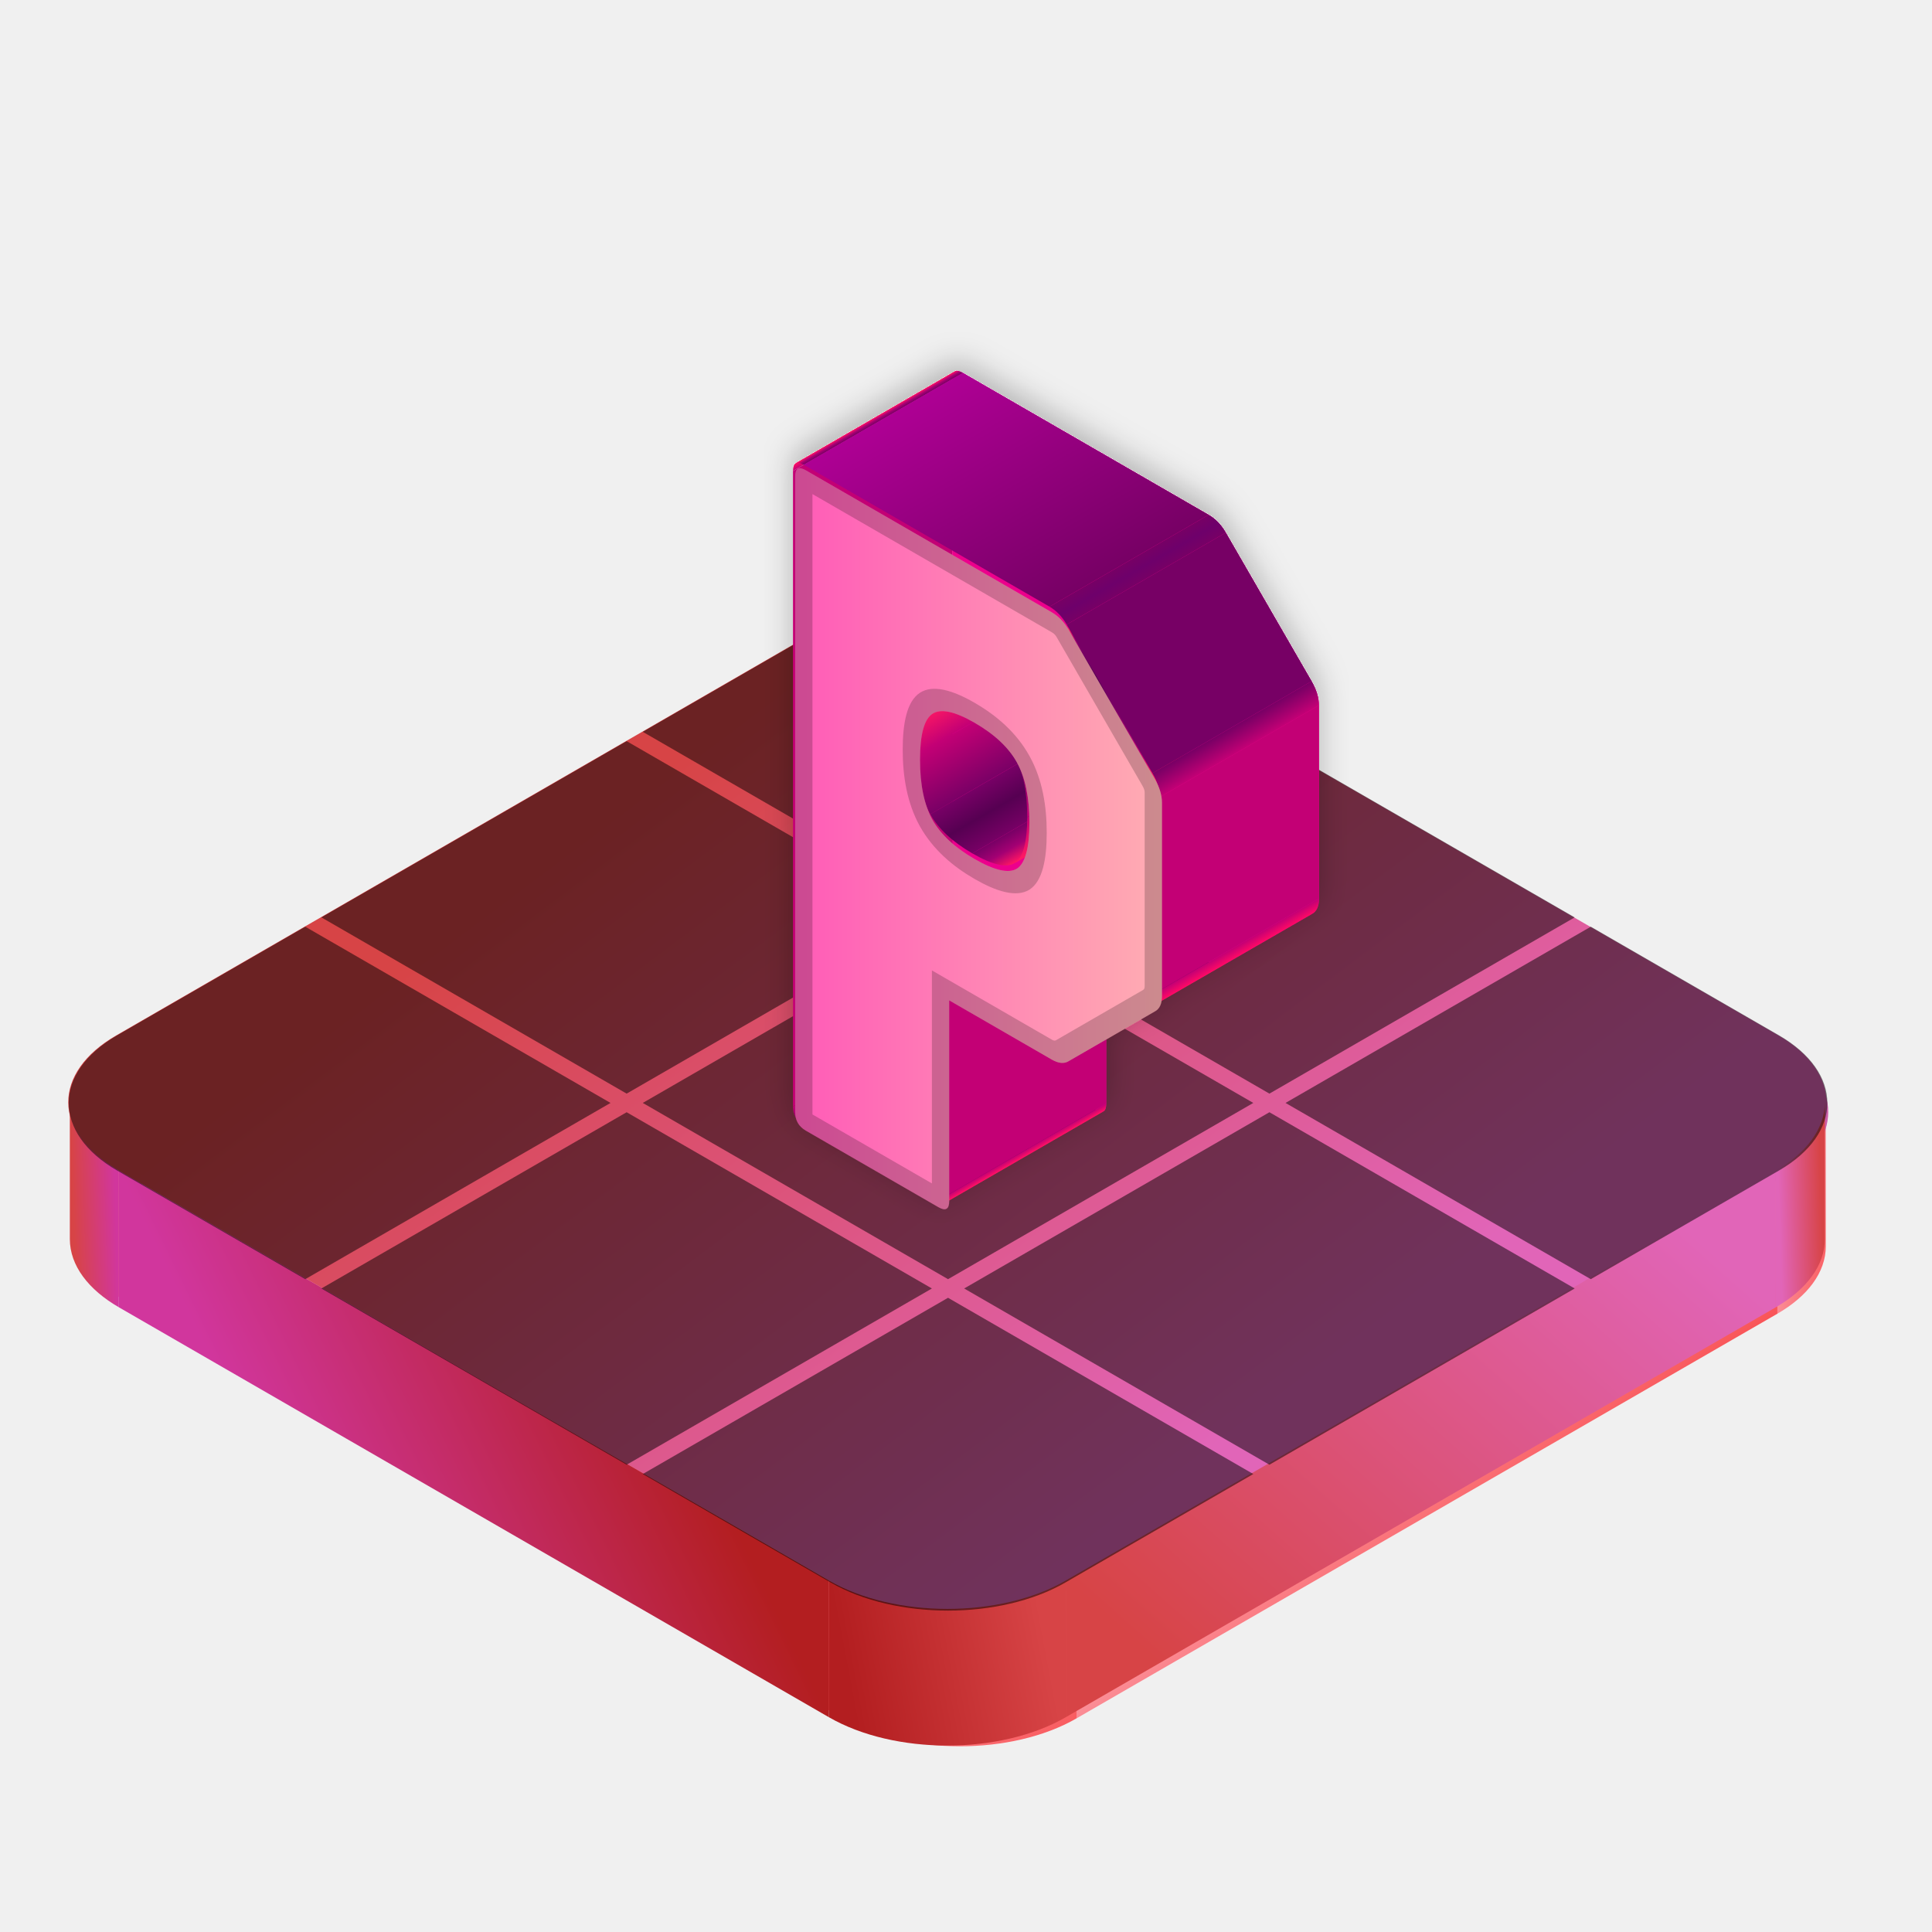
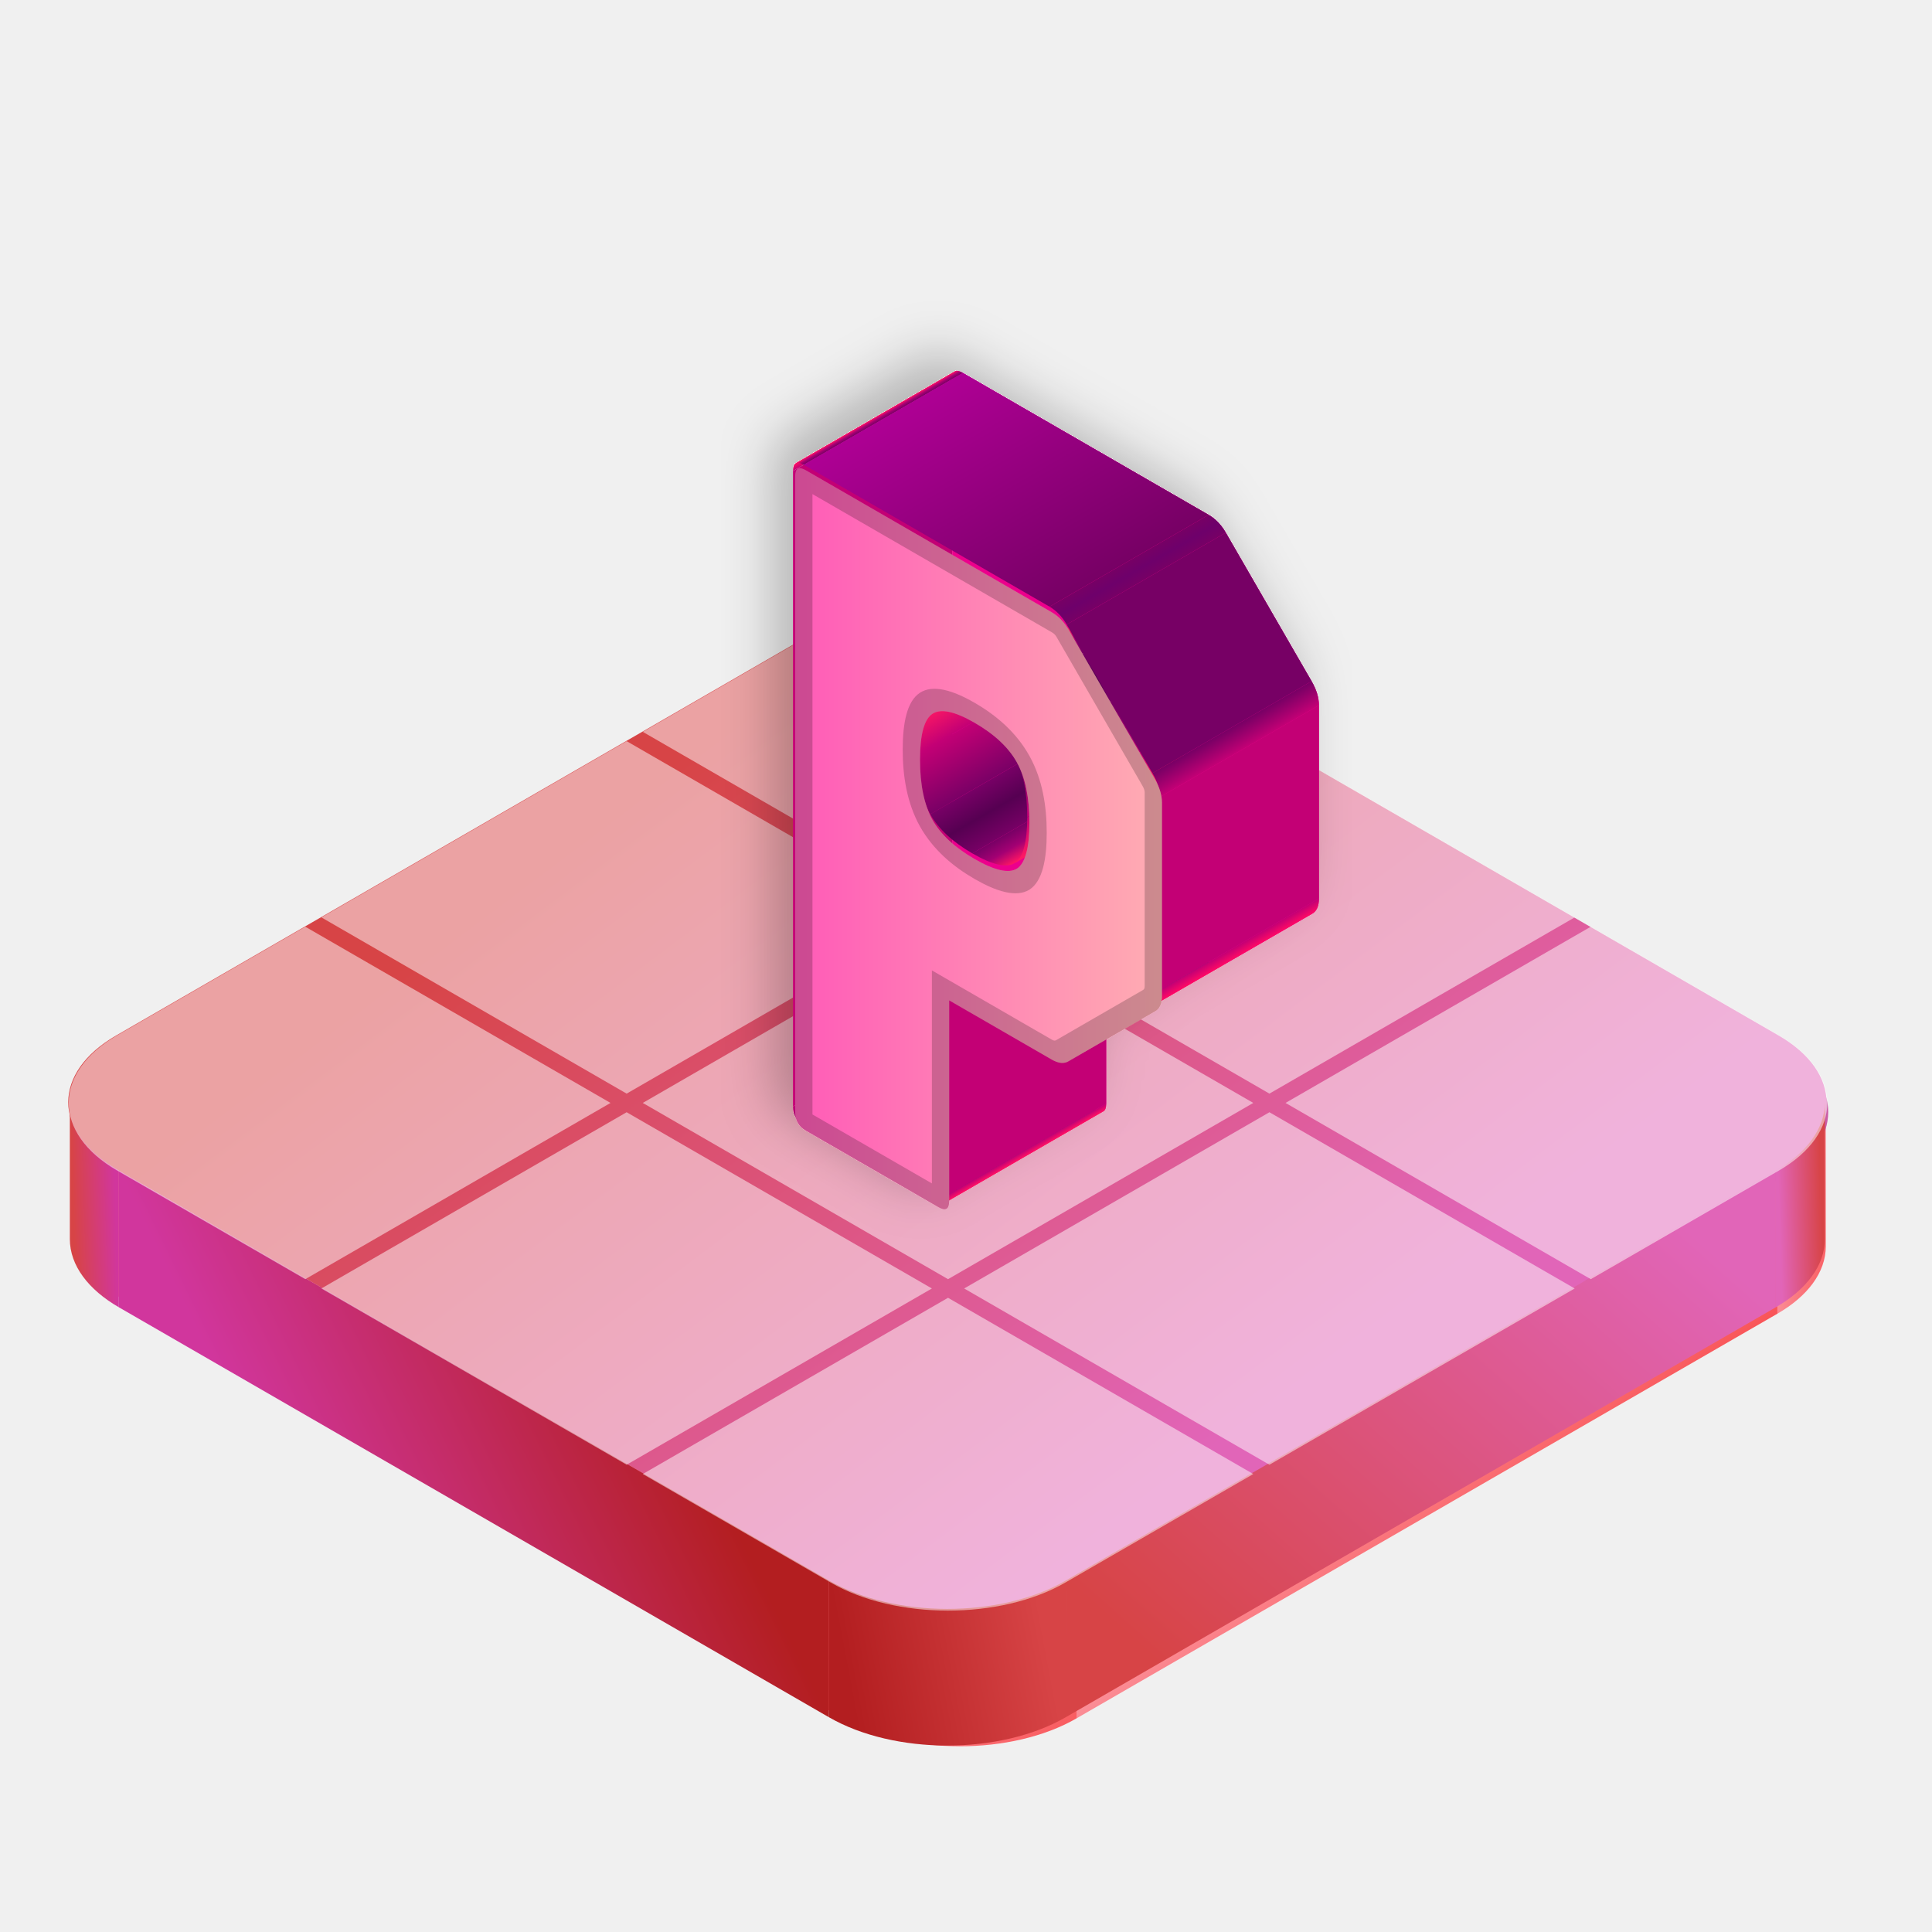
<svg xmlns="http://www.w3.org/2000/svg" width="198" height="198" viewBox="0 0 198 198" fill="none">
  <g clip-path="url(#clip0_2417_9397)">
    <rect width="110.591" height="110.591" rx="13.504" transform="matrix(0.866025 0.5 -0.866025 0.5 98.3535 58.603)" fill="url(#paint0_linear_2417_9397)" />
    <rect width="82.943" height="13.824" transform="matrix(0.866025 0.5 0 1 14.5508 120.81)" fill="url(#paint1_linear_2417_9397)" />
    <rect width="82.943" height="13.824" transform="matrix(0.866025 -0.5 0 1 110.326 162.282)" fill="url(#paint2_linear_2417_9397)" />
    <path d="M9.592 113.898C9.592 116.598 11.487 119.041 14.551 120.81V134.634C11.487 132.865 9.592 130.422 9.592 127.722V113.898Z" fill="url(#paint3_linear_2417_9397)" />
    <path d="M86.383 162.282C92.995 166.099 103.715 166.099 110.326 162.282V176.106C103.715 179.923 92.995 179.923 86.383 176.106V162.282Z" fill="url(#paint4_linear_2417_9397)" />
    <path d="M187.115 113.898C187.115 116.598 185.22 119.041 182.156 120.81V134.634C185.22 132.865 187.115 130.422 187.115 127.722V113.898Z" fill="url(#paint5_linear_2417_9397)" />
    <g clip-path="url(#clip1_2417_9397)">
      <rect width="110.727" height="110.727" rx="13.7" transform="matrix(0.866025 0.5 -0.866025 0.5 98.4219 58.603)" fill="url(#paint6_linear_2417_9397)" />
      <rect width="35.654" height="35.654" transform="matrix(0.866025 0.5 -0.866025 0.5 98.4219 58.603)" fill="black" fill-opacity="0.1" />
      <rect width="35.654" height="35.654" transform="matrix(0.866025 0.5 -0.866025 0.5 65.9141 77.3711)" fill="black" fill-opacity="0.1" />
      <rect width="35.654" height="35.654" transform="matrix(0.866025 0.5 -0.866025 0.5 65.9141 114.908)" fill="black" fill-opacity="0.1" />
      <rect width="35.654" height="35.654" transform="matrix(0.866025 0.5 -0.866025 0.5 130.93 77.3711)" fill="black" fill-opacity="0.1" />
      <rect width="35.654" height="35.654" transform="matrix(0.866025 0.5 -0.866025 0.5 130.93 114.908)" fill="black" fill-opacity="0.1" />
      <rect width="35.654" height="35.654" transform="matrix(0.866025 0.5 -0.866025 0.5 163.438 96.1396)" fill="black" fill-opacity="0.1" />
      <rect width="35.654" height="35.654" transform="matrix(0.866025 0.5 -0.866025 0.5 33.4062 96.1396)" fill="black" fill-opacity="0.1" />
      <rect width="35.654" height="35.654" transform="matrix(0.866025 0.5 -0.866025 0.5 98.4219 133.676)" fill="black" fill-opacity="0.1" />
      <rect width="35.654" height="35.654" transform="matrix(0.866025 0.5 -0.866025 0.5 98.4219 96.1396)" fill="black" fill-opacity="0.1" />
    </g>
    <rect width="112.05" height="112.05" rx="13.683" transform="matrix(0.866025 0.5 -0.866025 0.5 97.0898 56.9395)" fill="url(#paint7_linear_2417_9397)" />
    <rect width="84.038" height="14.006" transform="matrix(0.866025 0.5 0 1 12.1797 119.969)" fill="url(#paint8_linear_2417_9397)" />
    <rect width="84.038" height="14.006" transform="matrix(0.866025 -0.5 0 1 109.219 161.987)" fill="url(#paint9_linear_2417_9397)" />
    <path d="M7.156 112.965C7.156 115.7 9.076 118.176 12.181 119.968V133.974C9.076 132.182 7.156 129.706 7.156 126.971V112.965Z" fill="url(#paint10_linear_2417_9397)" />
    <path d="M84.959 161.987C91.658 165.855 102.519 165.855 109.219 161.987V175.993C102.519 179.861 91.658 179.861 84.959 175.993V161.987Z" fill="url(#paint11_linear_2417_9397)" />
    <path d="M187.022 112.965C187.022 115.7 185.102 118.176 181.998 119.968V133.974C185.102 132.182 187.022 129.706 187.022 126.971V112.965Z" fill="url(#paint12_linear_2417_9397)" />
    <g clip-path="url(#clip2_2417_9397)">
-       <rect width="36.124" height="36.124" transform="matrix(0.866025 0.5 -0.866025 0.5 97.1582 56.9395)" fill="black" fill-opacity="0.5" />
-       <rect width="36.124" height="36.124" transform="matrix(0.866025 0.5 -0.866025 0.5 64.2207 75.9556)" fill="black" fill-opacity="0.5" />
-       <rect width="36.124" height="36.124" transform="matrix(0.866025 0.5 -0.866025 0.5 64.2207 113.987)" fill="black" fill-opacity="0.5" />
-       <rect width="36.124" height="36.124" transform="matrix(0.866025 0.5 -0.866025 0.5 130.096 75.9556)" fill="black" fill-opacity="0.5" />
-       <rect width="36.124" height="36.124" transform="matrix(0.866025 0.5 -0.866025 0.5 130.096 113.987)" fill="black" fill-opacity="0.5" />
-       <rect width="36.124" height="36.124" transform="matrix(0.866025 0.5 -0.866025 0.5 163.031 94.9717)" fill="black" fill-opacity="0.5" />
-       <rect width="36.124" height="36.124" transform="matrix(0.866025 0.5 -0.866025 0.5 31.2852 94.9717)" fill="black" fill-opacity="0.5" />
-       <rect width="36.124" height="36.124" transform="matrix(0.866025 0.5 -0.866025 0.5 97.1582 133.003)" fill="black" fill-opacity="0.5" />
-       <rect width="36.124" height="36.124" transform="matrix(0.866025 0.5 -0.866025 0.5 97.1582 94.9712)" fill="black" fill-opacity="0.5" />
+       <rect width="36.124" height="36.124" transform="matrix(0.866025 0.5 -0.866025 0.5 97.1582 56.9395)" fill="white" fill-opacity="0.5" />
+       <rect width="36.124" height="36.124" transform="matrix(0.866025 0.5 -0.866025 0.5 64.2207 75.9556)" fill="white" fill-opacity="0.5" />
+       <rect width="36.124" height="36.124" transform="matrix(0.866025 0.5 -0.866025 0.5 64.2207 113.987)" fill="white" fill-opacity="0.5" />
+       <rect width="36.124" height="36.124" transform="matrix(0.866025 0.5 -0.866025 0.5 130.096 75.9556)" fill="white" fill-opacity="0.5" />
+       <rect width="36.124" height="36.124" transform="matrix(0.866025 0.5 -0.866025 0.5 130.096 113.987)" fill="white" fill-opacity="0.5" />
+       <rect width="36.124" height="36.124" transform="matrix(0.866025 0.5 -0.866025 0.5 163.031 94.9717)" fill="white" fill-opacity="0.5" />
+       <rect width="36.124" height="36.124" transform="matrix(0.866025 0.5 -0.866025 0.5 31.2852 94.9717)" fill="white" fill-opacity="0.5" />
+       <rect width="36.124" height="36.124" transform="matrix(0.866025 0.5 -0.866025 0.5 97.1582 133.003)" fill="white" fill-opacity="0.5" />
+       <rect width="36.124" height="36.124" transform="matrix(0.866025 0.5 -0.866025 0.5 97.1582 94.9712)" fill="white" fill-opacity="0.5" />
    </g>
  </g>
  <g filter="url(#filter0_d_2417_9397)">
    <path d="M98.683 105.885C97.95 105.462 97.584 104.827 97.584 103.981V38.846C97.584 38.423 97.676 38.159 97.859 38.053C98.042 37.947 98.317 38 98.683 38.212L123.876 52.757C124.579 53.163 125.165 53.772 125.634 54.584L134.428 69.814C134.926 70.677 135.175 71.498 135.175 72.277V92.076C135.175 92.888 134.926 93.421 134.428 93.675C134.428 93.675 132.229 94.944 130.031 96.214C127.833 97.483 125.634 98.752 125.634 98.752C125.165 99.056 124.579 99.006 123.876 98.6L113.368 92.533V113.094C113.368 113.517 113.276 113.781 113.093 113.887C112.91 113.993 112.635 113.94 112.269 113.728L98.683 105.885ZM115.962 78.039C118.014 79.223 119.464 79.553 120.314 79.029C121.164 78.47 121.589 76.905 121.589 74.333C121.589 71.76 121.164 69.704 120.314 68.164C119.464 66.624 118.014 65.262 115.962 64.078C113.939 62.91 112.503 62.605 111.653 63.164C110.803 63.722 110.378 65.288 110.378 67.86C110.378 70.432 110.803 72.488 111.653 74.028C112.503 75.534 113.939 76.871 115.962 78.039Z" fill="#EC008C" />
    <path d="M81.269 113.4C81.269 114.246 81.636 114.88 82.369 115.303L98.682 105.885C97.95 105.462 97.583 104.827 97.583 103.981L81.269 113.4Z" fill="url(#paint13_linear_2417_9397)" />
    <path d="M82.369 115.303L95.955 123.147L112.268 113.728L98.683 105.885L82.369 115.303Z" fill="url(#paint14_linear_2417_9397)" />
    <path d="M95.955 123.147C96.322 123.358 96.596 123.411 96.779 123.305L113.093 113.887C112.91 113.992 112.635 113.94 112.269 113.728L95.955 123.147Z" fill="url(#paint15_linear_2417_9397)" />
    <path d="M96.779 123.306C96.963 123.2 97.054 122.936 97.054 122.512L113.368 113.094C113.368 113.517 113.276 113.781 113.093 113.887L96.779 123.306Z" fill="url(#paint16_linear_2417_9397)" />
    <path d="M97.055 122.512V101.951L113.368 92.533V113.094L97.055 122.512Z" fill="url(#paint17_linear_2417_9397)" />
    <path d="M81.269 48.264V113.399L97.583 103.981V38.846L81.269 48.264Z" fill="url(#paint18_linear_2417_9397)" />
    <path d="M97.055 101.951L107.563 108.018L123.876 98.599L113.368 92.533L97.055 101.951Z" fill="url(#paint19_linear_2417_9397)" />
    <path d="M109.321 108.171C108.852 108.475 108.266 108.424 107.562 108.018L123.876 98.6C124.523 98.973 125.071 99.046 125.52 98.818L125.635 98.752C125.597 98.776 125.559 98.798 125.52 98.818L109.321 108.171Z" fill="url(#paint20_linear_2417_9397)" />
    <path d="M99.648 87.458C97.626 86.29 96.19 84.953 95.34 83.447L111.654 74.028C112.504 75.534 113.94 76.871 115.962 78.039L99.648 87.458Z" fill="url(#paint21_linear_2417_9397)" />
    <path d="M95.34 83.446C94.49 81.906 94.064 79.85 94.064 77.278L110.378 67.859C110.378 70.432 110.803 72.488 111.653 74.028L95.34 83.446Z" fill="url(#paint22_linear_2417_9397)" />
    <path d="M103.999 88.447C103.149 88.972 101.698 88.642 99.647 87.457L115.96 78.039C117.954 79.19 119.381 79.534 120.24 79.071L120.313 79.028C120.289 79.043 120.264 79.057 120.24 79.071L103.999 88.447Z" fill="url(#paint23_linear_2417_9397)" />
    <path d="M94.064 77.278C94.064 74.706 94.49 73.141 95.34 72.582L111.653 63.164C110.803 63.722 110.378 65.287 110.378 67.86L94.064 77.278Z" fill="url(#paint24_linear_2417_9397)" />
    <path d="M81.544 47.471C81.361 47.577 81.269 47.842 81.269 48.265L97.583 38.846C97.583 38.423 97.675 38.158 97.858 38.053L81.544 47.471Z" fill="url(#paint25_linear_2417_9397)" />
    <path d="M82.369 47.63C82.003 47.419 81.728 47.366 81.545 47.472L97.859 38.053C98.042 37.947 98.317 38 98.683 38.212L82.369 47.63Z" fill="url(#paint26_linear_2417_9397)" />
    <path d="M105.275 83.751C105.275 86.323 104.85 87.889 104 88.447L120.314 79.028C121.164 78.47 121.589 76.905 121.589 74.332L105.275 83.751Z" fill="url(#paint27_linear_2417_9397)" />
    <path d="M99.648 73.496C97.74 72.394 96.353 72.061 95.489 72.496L95.34 72.582C95.388 72.551 95.438 72.522 95.489 72.496L111.654 63.164C112.504 62.605 113.94 62.91 115.962 64.077L99.648 73.496Z" fill="url(#paint28_linear_2417_9397)" />
    <path d="M104 77.583C104.85 79.123 105.275 81.179 105.275 83.751L121.589 74.333C121.589 71.761 121.164 69.704 120.314 68.165L104 77.583Z" fill="url(#paint29_linear_2417_9397)" />
    <path d="M99.647 73.496C101.698 74.681 103.149 76.043 103.999 77.583L120.313 68.164C119.463 66.624 118.012 65.262 115.96 64.078L99.647 73.496Z" fill="url(#paint30_linear_2417_9397)" />
    <path d="M118.228 103.028C118.65 102.753 118.861 102.242 118.861 101.495L135.174 92.076C135.174 92.888 134.925 93.421 134.427 93.675L118.228 103.028C118.191 103.052 118.153 103.074 118.113 103.094L118.228 103.028Z" fill="url(#paint31_linear_2417_9397)" />
    <path d="M107.562 62.175L82.369 47.63L98.683 38.211L123.875 52.756L107.562 62.175Z" fill="url(#paint32_linear_2417_9397)" />
    <path d="M118.861 101.494V81.695L135.175 72.276V92.076L118.861 101.494Z" fill="url(#paint33_linear_2417_9397)" />
    <path d="M109.321 64.003C108.852 63.191 108.266 62.582 107.562 62.176L123.876 52.757C124.58 53.163 125.166 53.772 125.635 54.584L109.321 64.003Z" fill="url(#paint34_linear_2417_9397)" />
    <path d="M118.861 81.695C118.861 80.916 118.612 80.096 118.113 79.233L134.427 69.814C134.925 70.677 135.174 71.498 135.174 72.276L118.861 81.695Z" fill="url(#paint35_linear_2417_9397)" />
    <path d="M118.114 79.233L109.32 64.003L125.634 54.584L134.427 69.814L118.114 79.233Z" fill="url(#paint36_linear_2417_9397)" />
    <mask id="path-58-inside-1_2417_9397" fill="white">
      <path d="M82.592 115.874C81.859 115.451 81.493 114.816 81.493 113.97V48.835C81.493 47.989 81.859 47.777 82.592 48.2L107.785 62.745C108.488 63.151 109.074 63.761 109.543 64.573L118.337 79.803C118.835 80.666 119.084 81.487 119.084 82.266V102.065C119.084 102.877 118.835 103.41 118.337 103.664L109.543 108.741C109.074 109.045 108.488 108.995 107.785 108.589L97.277 102.522V123.083C97.277 123.929 96.91 124.14 96.178 123.717L82.592 115.874ZM99.871 88.028C101.923 89.212 103.374 89.542 104.224 89.018C105.074 88.459 105.499 86.894 105.499 84.322C105.499 81.749 105.074 79.693 104.224 78.153C103.374 76.613 101.923 75.251 99.871 74.067C97.849 72.899 96.412 72.594 95.562 73.153C94.712 73.711 94.287 75.276 94.287 77.849C94.287 80.421 94.712 82.477 95.562 84.017C96.412 85.523 97.849 86.86 99.871 88.028Z" />
    </mask>
    <path d="M82.592 115.874C81.859 115.451 81.493 114.816 81.493 113.97V48.835C81.493 47.989 81.859 47.777 82.592 48.2L107.785 62.745C108.488 63.151 109.074 63.761 109.543 64.573L118.337 79.803C118.835 80.666 119.084 81.487 119.084 82.266V102.065C119.084 102.877 118.835 103.41 118.337 103.664L109.543 108.741C109.074 109.045 108.488 108.995 107.785 108.589L97.277 102.522V123.083C97.277 123.929 96.91 124.14 96.178 123.717L82.592 115.874ZM99.871 88.028C101.923 89.212 103.374 89.542 104.224 89.018C105.074 88.459 105.499 86.894 105.499 84.322C105.499 81.749 105.074 79.693 104.224 78.153C103.374 76.613 101.923 75.251 99.871 74.067C97.849 72.899 96.412 72.594 95.562 73.153C94.712 73.711 94.287 75.276 94.287 77.849C94.287 80.421 94.712 82.477 95.562 84.017C96.412 85.523 97.849 86.86 99.871 88.028Z" fill="url(#paint37_linear_2417_9397)" />
    <path d="M109.543 64.573L108.29 65.297L108.29 65.297L109.543 64.573ZM118.337 79.803L119.591 79.079L119.591 79.079L118.337 79.803ZM118.337 103.664L117.121 101.471L117.102 101.481L117.083 101.492L118.337 103.664ZM109.543 108.741L108.29 106.569L108.271 106.58L108.252 106.592L109.543 108.741ZM97.277 102.522V100.474L95.504 99.45V101.498L97.277 102.522ZM104.224 89.018L105.499 91.177L105.509 91.171L105.519 91.164L104.224 89.018ZM104.224 78.153L102.929 78.805L102.929 78.805L104.224 78.153ZM95.562 73.153L96.857 75.299L96.857 75.299L95.562 73.153ZM95.562 84.017L94.267 84.668L94.277 84.686L94.287 84.704L95.562 84.017ZM82.592 115.874V113.826C82.499 113.772 82.755 113.895 83.022 114.357C83.288 114.818 83.266 115.101 83.266 114.994L81.493 113.97L79.72 112.946C79.72 113.685 79.881 114.708 80.514 115.804C81.147 116.901 81.953 117.552 82.592 117.921V115.874ZM81.493 113.97L83.266 114.994V49.859L81.493 48.835L79.72 47.811V112.946L81.493 113.97ZM81.493 48.835L83.266 49.859C83.266 49.751 83.288 50.06 83.022 50.214C82.755 50.368 82.499 50.194 82.592 50.248V48.2V46.153C81.953 45.783 81.147 45.505 80.514 45.87C79.881 46.236 79.72 47.073 79.72 47.811L81.493 48.835ZM82.592 48.2V50.248L107.785 64.793V62.745V60.698L82.592 46.153V48.2ZM107.785 62.745V64.793C108.05 64.946 108.175 65.098 108.29 65.297L109.543 64.573L110.797 63.849C109.974 62.423 108.927 61.357 107.785 60.698V62.745ZM109.543 64.573L108.29 65.297L117.083 80.527L118.337 79.803L119.591 79.079L110.797 63.849L109.543 64.573ZM118.337 79.803L117.083 80.527C117.265 80.843 117.311 81.033 117.311 81.242L119.084 82.266L120.857 83.289C120.857 81.941 120.405 80.489 119.591 79.079L118.337 79.803ZM119.084 82.266L117.311 81.242V101.041L119.084 102.065L120.857 103.089V83.289L119.084 82.266ZM119.084 102.065L117.311 101.041C117.311 101.307 117.252 101.405 117.121 101.471L118.337 103.664L119.552 105.857C120.417 105.416 120.857 104.448 120.857 103.089L119.084 102.065ZM118.337 103.664L117.083 101.492L108.29 106.569L109.543 108.741L110.797 110.913L119.591 105.836L118.337 103.664ZM109.543 108.741L108.252 106.592C108.129 106.672 108.015 106.674 107.785 106.541V108.589V110.636C108.962 111.316 110.02 111.419 110.835 110.89L109.543 108.741ZM107.785 108.589V106.541L97.277 100.474V102.522V104.569L107.785 110.636V108.589ZM97.277 102.522L95.504 101.498V122.059L97.277 123.083L99.05 124.107V103.546L97.277 102.522ZM97.277 123.083L95.504 122.059C95.504 122.166 95.482 121.858 95.748 121.704C96.015 121.55 96.271 121.723 96.178 121.67V123.717V125.765C96.817 126.134 97.623 126.413 98.256 126.048C98.889 125.682 99.05 124.845 99.05 124.107L97.277 123.083ZM96.178 123.717V121.67L82.592 113.826V115.874V117.921L96.178 125.765V123.717ZM99.871 88.028V90.075C102.095 91.359 104.148 92.01 105.499 91.177L104.224 89.018L102.949 86.858C102.599 87.074 101.751 87.065 99.871 85.98V88.028ZM104.224 89.018L105.519 91.164C106.842 90.295 107.272 88.065 107.272 85.345L105.499 84.322L103.725 83.298C103.725 85.723 103.306 86.624 102.929 86.871L104.224 89.018ZM105.499 84.322L107.272 85.345C107.272 82.626 106.842 79.899 105.519 77.502L104.224 78.153L102.929 78.805C103.306 79.487 103.725 80.873 103.725 83.298L105.499 84.322ZM104.224 78.153L105.519 77.502C104.17 75.059 102.108 73.31 99.871 72.019V74.067V76.114C101.738 77.192 102.577 78.168 102.929 78.805L104.224 78.153ZM99.871 74.067V72.019C97.654 70.739 95.612 70.123 94.267 71.006L95.562 73.153L96.857 75.299C97.212 75.066 98.043 75.059 99.871 76.114V74.067ZM95.562 73.153L94.267 71.006C92.944 71.876 92.514 74.106 92.514 76.825L94.287 77.849L96.061 78.873C96.061 76.448 96.48 75.547 96.857 75.299L95.562 73.153ZM94.287 77.849L92.514 76.825C92.514 79.544 92.944 82.271 94.267 84.668L95.562 84.017L96.857 83.366C96.48 82.683 96.061 81.298 96.061 78.873L94.287 77.849ZM95.562 84.017L94.287 84.704C95.634 87.091 97.667 88.803 99.871 90.075V88.028V85.98C98.029 84.917 97.19 83.956 96.837 83.33L95.562 84.017Z" fill="black" fill-opacity="0.2" mask="url(#path-58-inside-1_2417_9397)" />
  </g>
  <defs>
-     <filter id="filter0_d_2417_9397" x="78.269" y="34" width="59.906" height="104.942" filterUnits="userSpaceOnUse" color-interpolation-filters="sRGB">
+     <filter id="filter0_d_2417_9397" x="73.969" y="30.7" width="64.506" height="109.542" filterUnits="userSpaceOnUse" color-interpolation-filters="sRGB">
      <feFlood flood-opacity="0" result="BackgroundImageFix" />
      <feColorMatrix in="SourceAlpha" type="matrix" values="0 0 0 0 0 0 0 0 0 0 0 0 0 0 0 0 0 0 127 0" result="hardAlpha" />
-       <feOffset dy="-1" />
-       <feGaussianBlur stdDeviation="1.5" />
+       <feOffset dx="-2" dy="-2" />
+       <feGaussianBlur stdDeviation="2.65" />
      <feComposite in2="hardAlpha" operator="out" />
      <feColorMatrix type="matrix" values="0 0 0 0 0 0 0 0 0 0 0 0 0 0 0 0 0 0 0.25 0" />
      <feBlend mode="normal" in2="BackgroundImageFix" result="effect1_dropShadow_2417_9397" />
      <feBlend mode="normal" in="SourceGraphic" in2="effect1_dropShadow_2417_9397" result="shape" />
    </filter>
    <linearGradient id="paint0_linear_2417_9397" x1="110.547" y1="110.618" x2="-5.804" y2="6.429" gradientUnits="userSpaceOnUse">
      <stop stop-color="#FFD5EF" />
      <stop offset="1" stop-color="#EFBDFD" />
    </linearGradient>
    <linearGradient id="paint1_linear_2417_9397" x1="82.911" y1="13.827" x2="77.646" y2="-14.458" gradientUnits="userSpaceOnUse">
      <stop stop-color="#F95457" />
      <stop offset="1" stop-color="#FDBDCB" />
    </linearGradient>
    <linearGradient id="paint2_linear_2417_9397" x1="82.911" y1="13.827" x2="77.646" y2="-14.458" gradientUnits="userSpaceOnUse">
      <stop stop-color="#F95457" />
      <stop offset="1" stop-color="#FDBDCB" />
    </linearGradient>
    <linearGradient id="paint3_linear_2417_9397" x1="14.549" y1="134.639" x2="5.56" y2="132.714" gradientUnits="userSpaceOnUse">
      <stop stop-color="#F95457" />
      <stop offset="1" stop-color="#FDBDCB" />
    </linearGradient>
    <linearGradient id="paint4_linear_2417_9397" x1="110.317" y1="178.973" x2="93.195" y2="156.972" gradientUnits="userSpaceOnUse">
      <stop stop-color="#F95457" />
      <stop offset="1" stop-color="#FDBDCB" />
    </linearGradient>
    <linearGradient id="paint5_linear_2417_9397" x1="187.113" y1="134.639" x2="178.125" y2="132.714" gradientUnits="userSpaceOnUse">
      <stop stop-color="#F95457" />
      <stop offset="1" stop-color="#FDBDCB" />
    </linearGradient>
    <linearGradient id="paint6_linear_2417_9397" x1="-3.39165e-05" y1="-0.101" x2="94.508" y2="-12.5" gradientUnits="userSpaceOnUse">
      <stop stop-color="#D74446" />
      <stop offset="1" stop-color="#E165B8" />
    </linearGradient>
    <linearGradient id="paint7_linear_2417_9397" x1="-3.43218e-05" y1="-0.103" x2="95.638" y2="-12.649" gradientUnits="userSpaceOnUse">
      <stop stop-color="#D74446" />
      <stop offset="1" stop-color="#E165B8" />
    </linearGradient>
    <linearGradient id="paint8_linear_2417_9397" x1="-2.57414e-05" y1="-0.013" x2="45.05" y2="-35.474" gradientUnits="userSpaceOnUse">
      <stop stop-color="#D1369D" />
      <stop offset="1" stop-color="#B31E20" />
    </linearGradient>
    <linearGradient id="paint9_linear_2417_9397" x1="-2.57414e-05" y1="-0.013" x2="45.05" y2="-35.474" gradientUnits="userSpaceOnUse">
      <stop stop-color="#D74446" />
      <stop offset="1" stop-color="#E165B8" />
    </linearGradient>
    <linearGradient id="paint10_linear_2417_9397" x1="7.156" y1="112.946" x2="11.514" y2="112.809" gradientUnits="userSpaceOnUse">
      <stop stop-color="#D74446" />
      <stop offset="1" stop-color="#D1369D" />
    </linearGradient>
    <linearGradient id="paint11_linear_2417_9397" x1="84.959" y1="161.971" x2="105.301" y2="158.142" gradientUnits="userSpaceOnUse">
      <stop stop-color="#B31E20" />
      <stop offset="1" stop-color="#D74446" />
    </linearGradient>
    <linearGradient id="paint12_linear_2417_9397" x1="181.998" y1="112.946" x2="186.356" y2="112.809" gradientUnits="userSpaceOnUse">
      <stop stop-color="#E165B8" />
      <stop offset="1" stop-color="#D74446" />
    </linearGradient>
    <linearGradient id="paint13_linear_2417_9397" x1="77.808" y1="115.398" x2="78.907" y2="117.302" gradientUnits="userSpaceOnUse">
      <stop stop-color="#C30075" />
      <stop offset="1" stop-color="#770065" />
    </linearGradient>
    <linearGradient id="paint14_linear_2417_9397" x1="73.501" y1="120.424" x2="80.294" y2="132.189" gradientUnits="userSpaceOnUse">
      <stop stop-color="#770065" />
      <stop offset="1" stop-color="#770065" />
    </linearGradient>
    <linearGradient id="paint15_linear_2417_9397" x1="92.612" y1="125.077" x2="92.887" y2="125.553" gradientUnits="userSpaceOnUse">
      <stop stop-color="#770065" />
      <stop offset="0.5" stop-color="#A80074" />
      <stop offset="1" stop-color="#FF1164" />
    </linearGradient>
    <linearGradient id="paint16_linear_2417_9397" x1="93.743" y1="124.424" x2="94.018" y2="124.9" gradientUnits="userSpaceOnUse">
      <stop stop-color="#C30075" />
      <stop offset="1" stop-color="#FF1164" />
    </linearGradient>
    <linearGradient id="paint17_linear_2417_9397" x1="94.069" y1="103.675" x2="102.972" y2="119.096" gradientUnits="userSpaceOnUse">
      <stop stop-color="#C30075" />
      <stop offset="1" stop-color="#C30075" />
    </linearGradient>
    <linearGradient id="paint18_linear_2417_9397" x1="78.284" y1="49.988" x2="106.488" y2="98.839" gradientUnits="userSpaceOnUse">
      <stop stop-color="#C30075" />
      <stop offset="1" stop-color="#C30075" />
    </linearGradient>
    <linearGradient id="paint19_linear_2417_9397" x1="89.519" y1="106.302" x2="94.773" y2="115.402" gradientUnits="userSpaceOnUse">
      <stop stop-color="#770065" />
      <stop offset="1" stop-color="#770065" />
    </linearGradient>
    <linearGradient id="paint20_linear_2417_9397" x1="103.815" y1="110.182" x2="104.321" y2="111.057" gradientUnits="userSpaceOnUse">
      <stop stop-color="#770065" />
      <stop offset="0.5" stop-color="#B70075" />
      <stop offset="1" stop-color="#FF1863" />
    </linearGradient>
    <linearGradient id="paint21_linear_2417_9397" x1="90.489" y1="86.248" x2="93.302" y2="91.122" gradientUnits="userSpaceOnUse">
      <stop stop-color="#780066" />
      <stop offset="0.5" stop-color="#560052" />
      <stop offset="1" stop-color="#770065" />
    </linearGradient>
    <linearGradient id="paint22_linear_2417_9397" x1="90.527" y1="79.321" x2="93.516" y2="84.499" gradientUnits="userSpaceOnUse">
      <stop stop-color="#C30075" />
      <stop offset="1" stop-color="#7A0066" />
    </linearGradient>
    <linearGradient id="paint23_linear_2417_9397" x1="94.776" y1="90.269" x2="96.293" y2="92.896" gradientUnits="userSpaceOnUse">
      <stop stop-color="#770065" />
      <stop offset="0.5" stop-color="#A30073" />
      <stop offset="1" stop-color="#FF1564" />
    </linearGradient>
    <linearGradient id="paint24_linear_2417_9397" x1="90.846" y1="75.177" x2="92.56" y2="78.147" gradientUnits="userSpaceOnUse">
      <stop stop-color="#FF1963" />
      <stop offset="1" stop-color="#C30075" />
    </linearGradient>
    <linearGradient id="paint25_linear_2417_9397" x1="78.234" y1="49.383" x2="78.508" y2="49.859" gradientUnits="userSpaceOnUse">
      <stop stop-color="#FF1164" />
      <stop offset="1" stop-color="#C30075" />
    </linearGradient>
    <linearGradient id="paint26_linear_2417_9397" x1="78.225" y1="49.388" x2="78.5" y2="49.864" gradientUnits="userSpaceOnUse">
      <stop stop-color="#FF1164" />
      <stop offset="0.5" stop-color="#A80074" />
      <stop offset="1" stop-color="#770065" />
    </linearGradient>
    <linearGradient id="paint27_linear_2417_9397" x1="100.781" y1="86.346" x2="102.496" y2="89.316" gradientUnits="userSpaceOnUse">
      <stop stop-color="#C30075" />
      <stop offset="1" stop-color="#FF1963" />
    </linearGradient>
    <linearGradient id="paint28_linear_2417_9397" x1="90.606" y1="75.316" x2="92.079" y2="77.867" gradientUnits="userSpaceOnUse">
      <stop stop-color="#FF1963" />
      <stop offset="0.5" stop-color="#A50073" />
      <stop offset="1" stop-color="#770065" />
    </linearGradient>
    <linearGradient id="paint29_linear_2417_9397" x1="100.462" y1="79.626" x2="103.452" y2="84.804" gradientUnits="userSpaceOnUse">
      <stop stop-color="#7A0066" />
      <stop offset="1" stop-color="#C30075" />
    </linearGradient>
    <linearGradient id="paint30_linear_2417_9397" x1="94.776" y1="76.308" x2="97.634" y2="81.258" gradientUnits="userSpaceOnUse">
      <stop stop-color="#770065" />
      <stop offset="0.5" stop-color="#550052" />
      <stop offset="1" stop-color="#7A0066" />
    </linearGradient>
    <linearGradient id="paint31_linear_2417_9397" x1="114.991" y1="103.729" x2="115.496" y2="104.605" gradientUnits="userSpaceOnUse">
      <stop stop-color="#C30075" />
      <stop offset="1" stop-color="#FF0965" />
    </linearGradient>
    <linearGradient id="paint32_linear_2417_9397" x1="68.475" y1="55.652" x2="81.071" y2="77.469" gradientUnits="userSpaceOnUse">
      <stop stop-color="#AE0094" />
      <stop offset="1" stop-color="#770065" />
    </linearGradient>
    <linearGradient id="paint33_linear_2417_9397" x1="115.876" y1="83.419" x2="124.449" y2="98.268" gradientUnits="userSpaceOnUse">
      <stop stop-color="#C30075" />
      <stop offset="1" stop-color="#C30075" />
    </linearGradient>
    <linearGradient id="paint34_linear_2417_9397" x1="103.815" y1="64.339" x2="105.046" y2="66.471" gradientUnits="userSpaceOnUse">
      <stop stop-color="#770065" />
      <stop offset="0.5" stop-color="#6E006B" />
      <stop offset="1" stop-color="#770065" />
    </linearGradient>
    <linearGradient id="paint35_linear_2417_9397" x1="114.804" y1="81.143" x2="116.057" y2="83.314" gradientUnits="userSpaceOnUse">
      <stop stop-color="#770065" />
      <stop offset="1" stop-color="#C30075" />
    </linearGradient>
    <linearGradient id="paint36_linear_2417_9397" x1="102.527" y1="67.925" x2="111.32" y2="83.155" gradientUnits="userSpaceOnUse">
      <stop stop-color="#770065" />
      <stop offset="1" stop-color="#770065" />
    </linearGradient>
    <linearGradient id="paint37_linear_2417_9397" x1="77" y1="74.145" x2="121.167" y2="74.145" gradientUnits="userSpaceOnUse">
      <stop stop-color="#FF51B8" />
      <stop offset="1" stop-color="#FFB2B2" />
    </linearGradient>
    <clipPath id="clip0_2417_9397">
      <rect width="194.316" height="122.03" fill="white" transform="translate(0 56.939)" />
    </clipPath>
    <clipPath id="clip1_2417_9397">
      <rect width="110.727" height="110.727" rx="13.7" transform="matrix(0.866025 0.5 -0.866025 0.5 98.4219 58.603)" fill="white" />
    </clipPath>
    <clipPath id="clip2_2417_9397">
      <rect width="112.188" height="112.188" rx="13.881" transform="matrix(0.866025 0.5 -0.866025 0.5 97.1582 56.9395)" fill="white" />
    </clipPath>
  </defs>
</svg>
